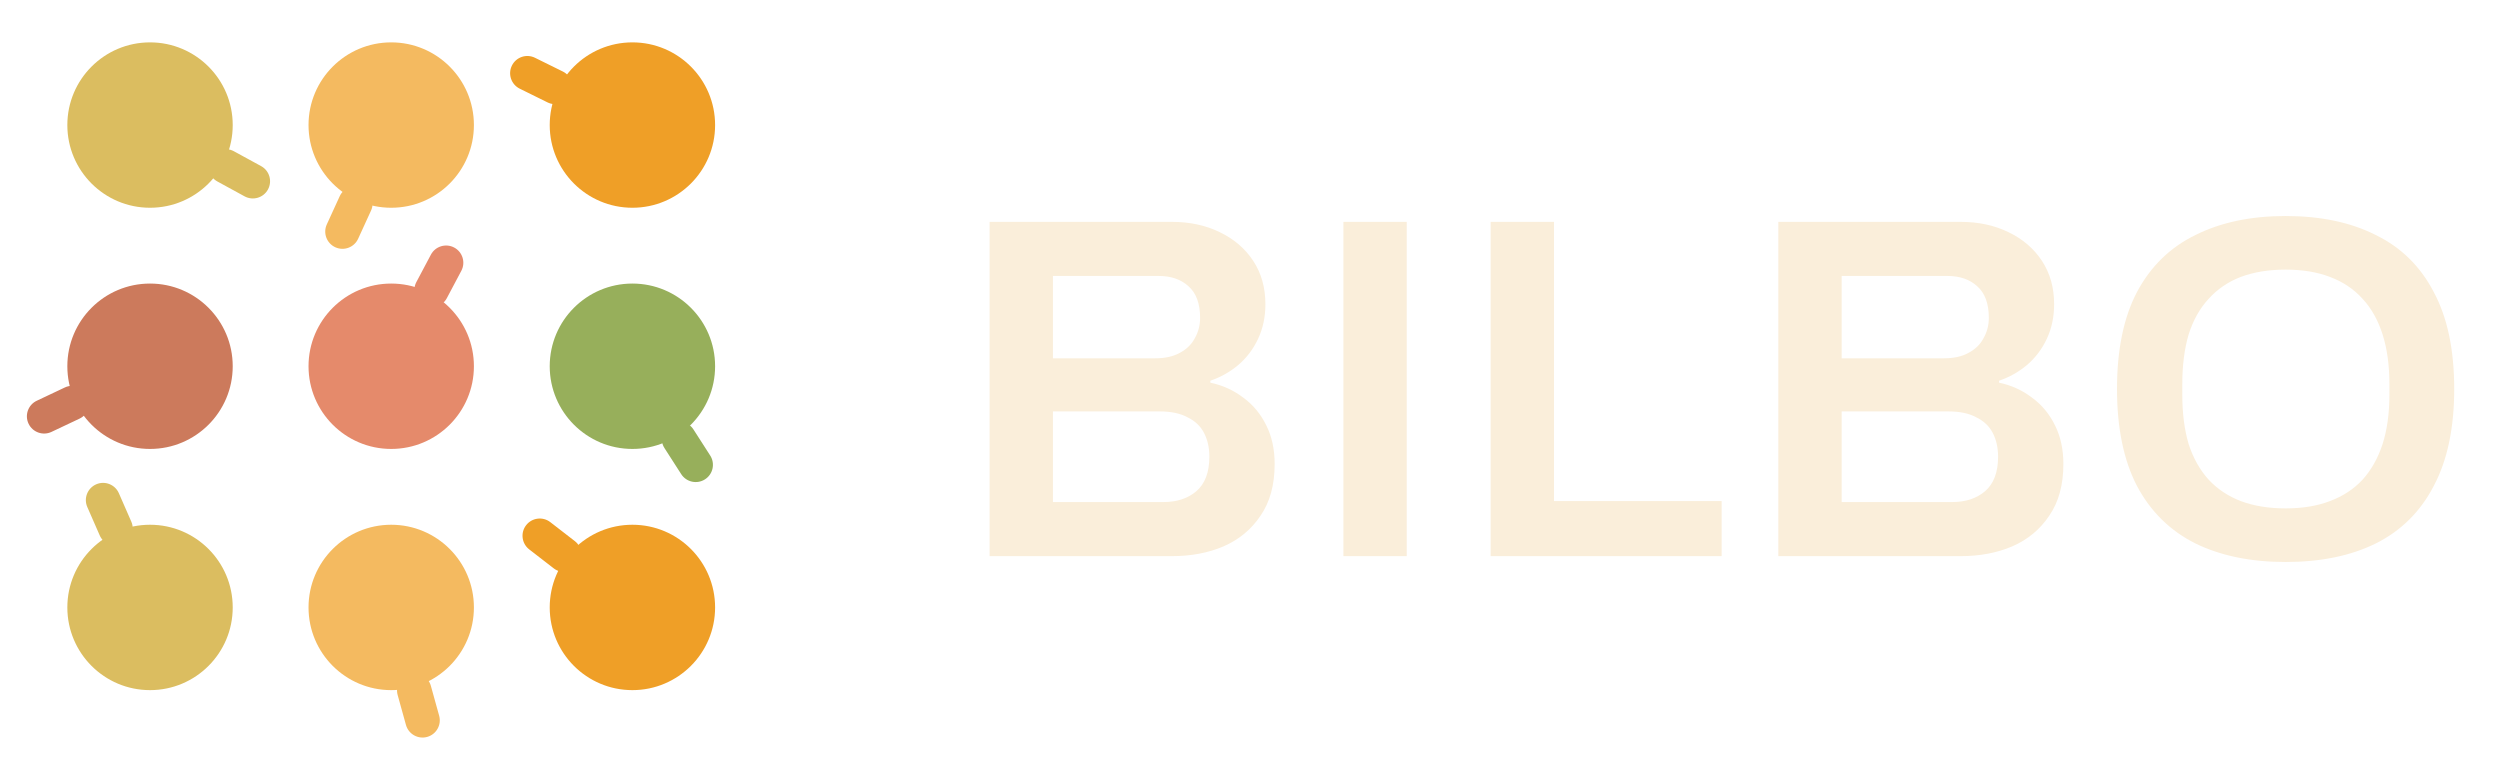
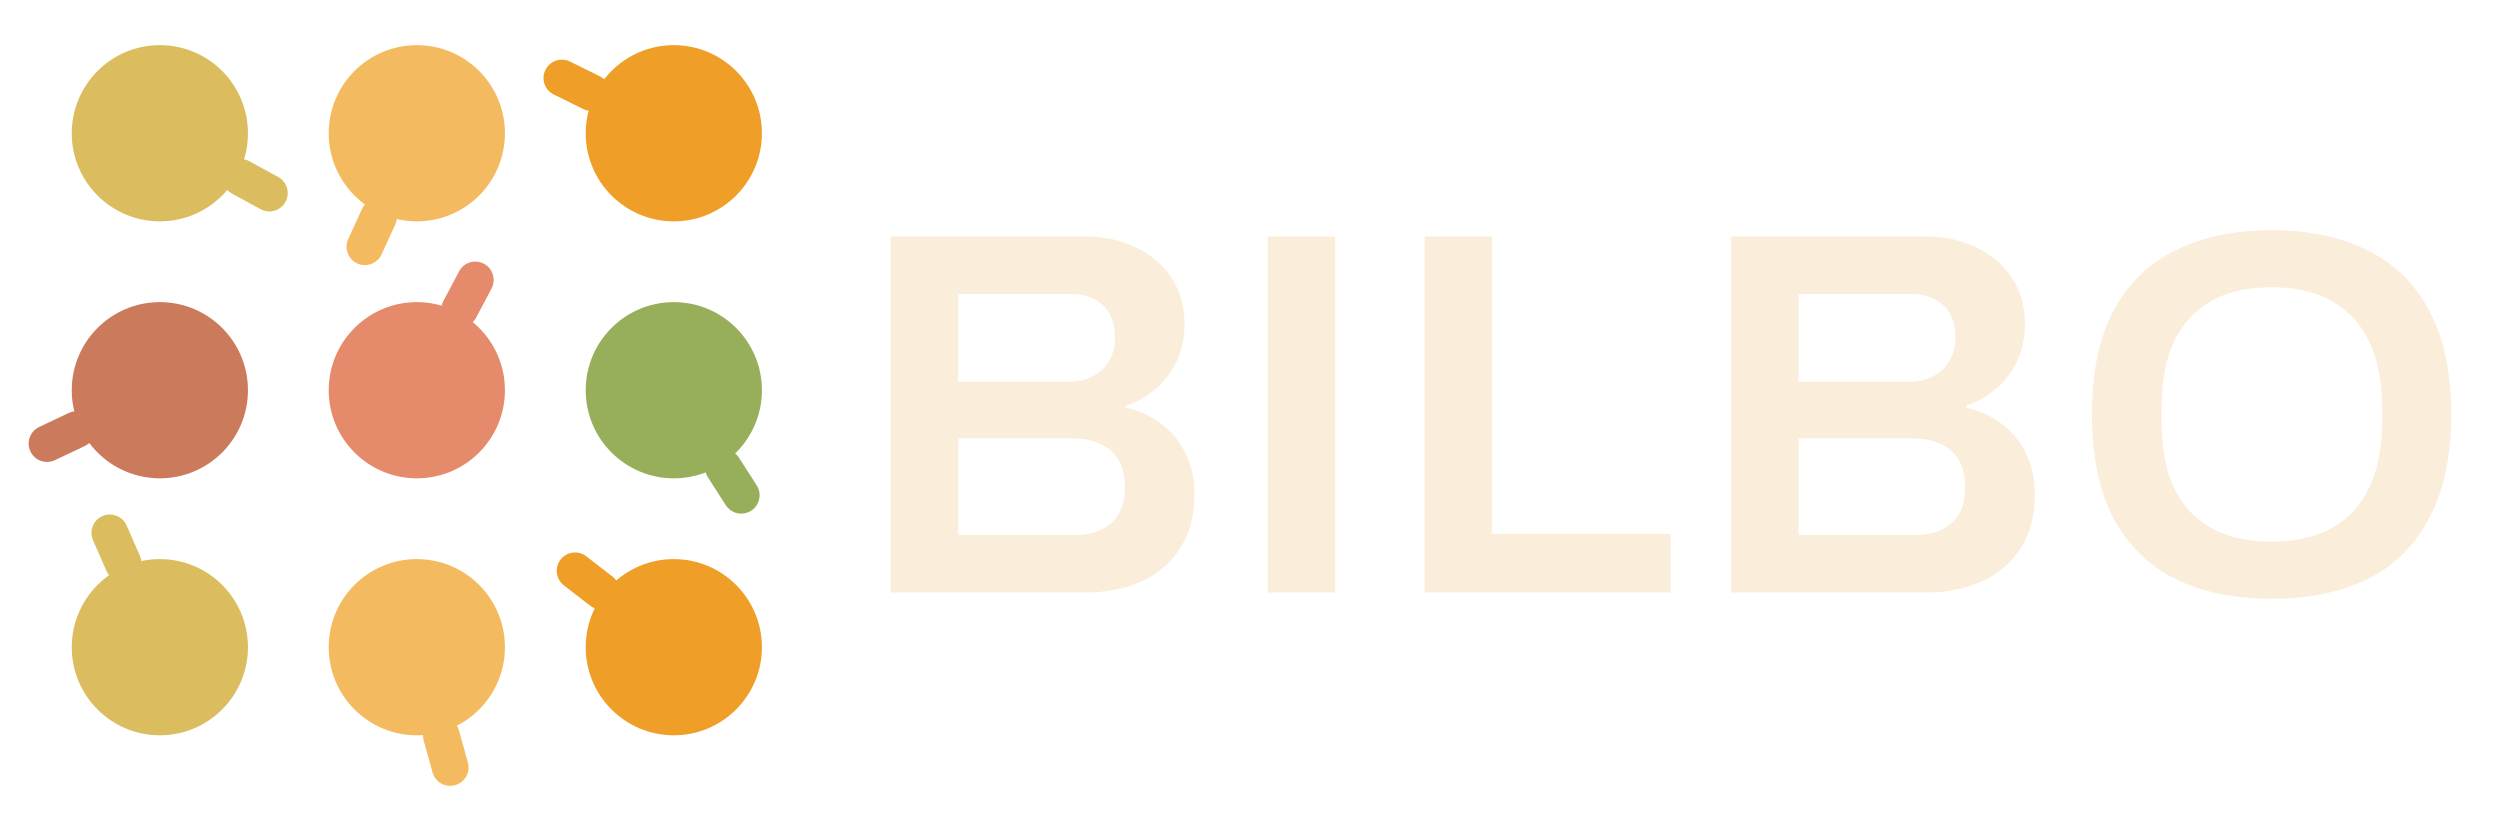
- <svg xmlns="http://www.w3.org/2000/svg" width="472" height="148" viewBox="0 0 472 148" fill="none">
+ <svg xmlns="http://www.w3.org/2000/svg" width="443" height="148" viewBox="0 0 443 148" fill="none">
  <g id="Export grid">
    <g id="bilbo-lockup-grid">
      <g id="Group">
        <circle id="Head" cx="28.326" cy="23.612" r="15.612" fill="#DBBD60" />
        <rect id="Tail direction" x="41.303" y="26.995" width="12.36" height="6.505" rx="3.253" transform="rotate(28.6479 41.3034 26.9954)" fill="#DBBD60" />
        <circle id="Head_2" cx="73.862" cy="23.612" r="15.612" fill="#F4BA60" />
        <rect id="Tail direction_2" x="71.406" y="36.796" width="12.36" height="6.505" rx="3.253" transform="rotate(114.592 71.4059 36.7961)" fill="#F4BA60" />
        <circle id="Head_3" cx="119.399" cy="23.612" r="15.612" fill="#EF9F27" />
        <rect id="Tail direction_3" x="106.292" y="20.772" width="12.36" height="6.505" rx="3.253" transform="rotate(-153.735 106.292 20.7717)" fill="#EF9F27" />
        <circle id="Head_4" cx="28.326" cy="69.148" r="15.612" fill="#CC7A5C" />
        <rect id="Tail direction_4" x="17.954" y="77.649" width="12.36" height="6.505" rx="3.253" transform="rotate(154.699 17.9543 77.6492)" fill="#CC7A5C" />
        <circle id="Head_5" cx="73.862" cy="69.148" r="15.612" fill="#E58A6B" />
        <rect id="Tail direction_5" x="77.085" y="56.13" width="12.36" height="6.505" rx="3.253" transform="rotate(-62.0619 77.0845 56.1304)" fill="#E58A6B" />
        <circle id="Head_6" cx="119.399" cy="69.148" r="15.612" fill="#97AF5B" />
        <rect id="Tail direction_6" x="129.165" y="78.339" width="12.36" height="6.505" rx="3.253" transform="rotate(57.2958 129.165 78.3389)" fill="#97AF5B" />
        <circle id="Head_7" cx="28.326" cy="114.684" r="15.612" fill="#DBBD60" />
        <rect id="Tail direction_7" x="20.132" y="104.068" width="12.36" height="6.505" rx="3.253" transform="rotate(-113.628 20.132 104.068)" fill="#DBBD60" />
        <circle id="Head_8" cx="73.862" cy="114.684" r="15.612" fill="#F4BA60" />
        <rect id="Tail direction_8" x="80.477" y="126.351" width="12.36" height="6.505" rx="3.253" transform="rotate(74.4845 80.4768 126.351)" fill="#F4BA60" />
        <circle id="Head_9" cx="119.399" cy="114.684" r="15.612" fill="#EF9F27" />
        <rect id="Tail direction_9" x="107.118" y="109.297" width="12.36" height="6.505" rx="3.253" transform="rotate(-142.276 107.118 109.297)" fill="#EF9F27" />
      </g>
-       <path id="BILBO" d="M186.835 105V41.888H221.243C224.616 41.888 227.622 42.532 230.259 43.82C232.958 45.108 235.074 46.917 236.607 49.248C238.14 51.579 238.907 54.308 238.907 57.436C238.907 59.828 238.447 62.005 237.527 63.968C236.607 65.931 235.35 67.587 233.755 68.936C232.222 70.224 230.474 71.205 228.511 71.88V72.248C230.842 72.739 232.927 73.689 234.767 75.1C236.607 76.449 238.048 78.197 239.091 80.344C240.134 82.429 240.655 84.852 240.655 87.612C240.655 91.537 239.766 94.788 237.987 97.364C236.27 99.94 233.939 101.872 230.995 103.16C228.112 104.387 224.862 105 221.243 105H186.835ZM198.795 94.788H219.679C222.194 94.788 224.248 94.113 225.843 92.764C227.499 91.353 228.327 89.176 228.327 86.232C228.327 84.515 227.99 83.012 227.315 81.724C226.64 80.436 225.598 79.455 224.187 78.78C222.838 78.044 221.09 77.676 218.943 77.676H198.795V94.788ZM198.795 67.648H218.115C219.955 67.648 221.488 67.311 222.715 66.636C224.003 65.961 224.954 65.041 225.567 63.876C226.242 62.711 226.579 61.423 226.579 60.012C226.579 57.313 225.843 55.32 224.371 54.032C222.96 52.744 221.09 52.1 218.759 52.1H198.795V67.648ZM253.632 105V41.888H265.592V105H253.632ZM281.437 105V41.888H293.397V94.604H325.045V105H281.437ZM335.746 105V41.888H370.154C373.527 41.888 376.532 42.532 379.17 43.82C381.868 45.108 383.984 46.917 385.518 49.248C387.051 51.579 387.818 54.308 387.818 57.436C387.818 59.828 387.358 62.005 386.438 63.968C385.518 65.931 384.26 67.587 382.666 68.936C381.132 70.224 379.384 71.205 377.422 71.88V72.248C379.752 72.739 381.838 73.689 383.678 75.1C385.518 76.449 386.959 78.197 388.002 80.344C389.044 82.429 389.566 84.852 389.566 87.612C389.566 91.537 388.676 94.788 386.898 97.364C385.18 99.94 382.85 101.872 379.906 103.16C377.023 104.387 373.772 105 370.154 105H335.746ZM347.706 94.788H368.59C371.104 94.788 373.159 94.113 374.754 92.764C376.41 91.353 377.238 89.176 377.238 86.232C377.238 84.515 376.9 83.012 376.226 81.724C375.551 80.436 374.508 79.455 373.098 78.78C371.748 78.044 370 77.676 367.854 77.676H347.706V94.788ZM347.706 67.648H367.026C368.866 67.648 370.399 67.311 371.626 66.636C372.914 65.961 373.864 65.041 374.478 63.876C375.152 62.711 375.49 61.423 375.49 60.012C375.49 57.313 374.754 55.32 373.282 54.032C371.871 52.744 370 52.1 367.67 52.1H347.706V67.648ZM431.523 106.104C424.96 106.104 419.287 104.939 414.503 102.608C409.719 100.216 406.039 96.597 403.463 91.752C400.948 86.907 399.691 80.804 399.691 73.444C399.691 66.023 400.948 59.92 403.463 55.136C406.039 50.291 409.719 46.703 414.503 44.372C419.287 41.98 424.96 40.784 431.523 40.784C438.147 40.784 443.82 41.98 448.543 44.372C453.327 46.703 456.976 50.291 459.491 55.136C462.067 59.92 463.355 66.023 463.355 73.444C463.355 80.804 462.067 86.907 459.491 91.752C456.976 96.597 453.327 100.216 448.543 102.608C443.82 104.939 438.147 106.104 431.523 106.104ZM431.523 95.984C434.712 95.984 437.503 95.524 439.895 94.604C442.348 93.684 444.403 92.335 446.059 90.556C447.715 88.716 448.972 86.477 449.831 83.84C450.689 81.141 451.119 78.044 451.119 74.548V72.524C451.119 68.967 450.689 65.839 449.831 63.14C448.972 60.441 447.715 58.203 446.059 56.424C444.403 54.584 442.348 53.204 439.895 52.284C437.503 51.364 434.712 50.904 431.523 50.904C428.333 50.904 425.512 51.364 423.059 52.284C420.667 53.204 418.643 54.584 416.987 56.424C415.331 58.203 414.073 60.441 413.215 63.14C412.417 65.839 412.019 68.967 412.019 72.524V74.548C412.019 78.044 412.417 81.141 413.215 83.84C414.073 86.477 415.331 88.716 416.987 90.556C418.643 92.335 420.667 93.684 423.059 94.604C425.512 95.524 428.333 95.984 431.523 95.984Z" fill="#FAEEDA" />
+       <path id="BILBO" d="M186.835 105V41.888H221.243C224.616 41.888 227.622 42.532 230.259 43.82C232.958 45.108 235.074 46.917 236.607 49.248C238.14 51.579 238.907 54.308 238.907 57.436C238.907 59.828 238.447 62.005 237.527 63.968C236.607 65.931 235.35 67.587 233.755 68.936C232.222 70.224 230.474 71.205 228.511 71.88V72.248C230.842 72.739 232.927 73.689 234.767 75.1C236.607 76.449 238.048 78.197 239.091 80.344C240.134 82.429 240.655 84.852 240.655 87.612C240.655 91.537 239.766 94.788 237.987 97.364C236.27 99.94 233.939 101.872 230.995 103.16C228.112 104.387 224.862 105 221.243 105H186.835ZM198.795 94.788H219.679C222.194 94.788 224.248 94.113 225.843 92.764C227.499 91.353 228.327 89.176 228.327 86.232C228.327 84.515 227.99 83.012 227.315 81.724C226.64 80.436 225.598 79.455 224.187 78.78C222.838 78.044 221.09 77.676 218.943 77.676H198.795V94.788ZM198.795 67.648H218.115C219.955 67.648 221.488 67.311 222.715 66.636C224.003 65.961 224.954 65.041 225.567 63.876C226.242 62.711 226.579 61.423 226.579 60.012C226.579 57.313 225.843 55.32 224.371 54.032C222.96 52.744 221.09 52.1 218.759 52.1H198.795V67.648ZM253.632 105V41.888H265.592V105H253.632ZM281.437 105V41.888H293.397V94.604H325.045V105H281.437ZM335.746 105V41.888H370.154C373.527 41.888 376.532 42.532 379.17 43.82C381.868 45.108 383.984 46.917 385.518 49.248C387.051 51.579 387.818 54.308 387.818 57.436C387.818 59.828 387.358 62.005 386.438 63.968C385.518 65.931 384.26 67.587 382.666 68.936C381.132 70.224 379.384 71.205 377.422 71.88V72.248C379.752 72.739 381.838 73.689 383.678 75.1C385.518 76.449 386.959 78.197 388.002 80.344C389.044 82.429 389.566 84.852 389.566 87.612C389.566 91.537 388.676 94.788 386.898 97.364C385.18 99.94 382.85 101.872 379.906 103.16C377.023 104.387 373.772 105 370.154 105H335.746ZM347.706 94.788H368.59C371.104 94.788 373.159 94.113 374.754 92.764C376.41 91.353 377.238 89.176 377.238 86.232C377.238 84.515 376.9 83.012 376.226 81.724C375.551 80.436 374.508 79.455 373.098 78.78C371.748 78.044 370 77.676 367.854 77.676H347.706V94.788ZM347.706 67.648H367.026C368.866 67.648 370.399 67.311 371.626 66.636C372.914 65.961 373.864 65.041 374.478 63.876C375.152 62.711 375.49 61.423 375.49 60.012C375.49 57.313 374.754 55.32 373.282 54.032C371.871 52.744 370 52.1 367.67 52.1H347.706V67.648ZM431.523 106.104C424.96 106.104 419.287 104.939 414.503 102.608C409.719 100.216 406.039 96.597 403.463 91.752C400.948 86.907 399.691 80.804 399.691 73.444C399.691 66.023 400.948 59.92 403.463 55.136C406.039 50.291 409.719 46.703 414.503 44.372C419.287 41.98 424.96 40.784 431.523 40.784C438.147 40.784 443.82 41.98 448.543 44.372C453.327 46.703 456.976 50.291 459.491 55.136C462.067 59.92 463.355 66.023 463.355 73.444C463.355 80.804 462.067 86.907 459.491 91.752C456.976 96.597 453.327 100.216 448.543 102.608C443.82 104.939 438.147 106.104 431.523 106.104ZM431.523 95.984C434.712 95.984 437.503 95.524 439.895 94.604C442.348 93.684 444.403 92.335 446.059 90.556C447.715 88.716 448.972 86.477 449.831 83.84C450.689 81.141 451.119 78.044 451.119 74.548V72.524C451.119 68.967 450.689 65.839 449.831 63.14C448.972 60.441 447.715 58.203 446.059 56.424C444.403 54.584 442.348 53.204 439.895 52.284C437.503 51.364 434.712 50.904 431.523 50.904C428.333 50.904 425.512 51.364 423.059 52.284C420.667 53.204 418.643 54.584 416.987 56.424C415.331 58.203 414.073 60.441 413.215 63.14C412.417 65.839 412.019 68.967 412.019 72.524V74.548C412.019 78.044 412.417 81.141 413.215 83.84C414.073 86.477 415.331 88.716 416.987 90.556C418.643 92.335 420.667 93.684 423.059 94.604C425.512 95.524 428.333 95.984 431.523 95.984Z" fill="#FAEEDA" transform="translate(-29,0)" />
    </g>
  </g>
</svg>
